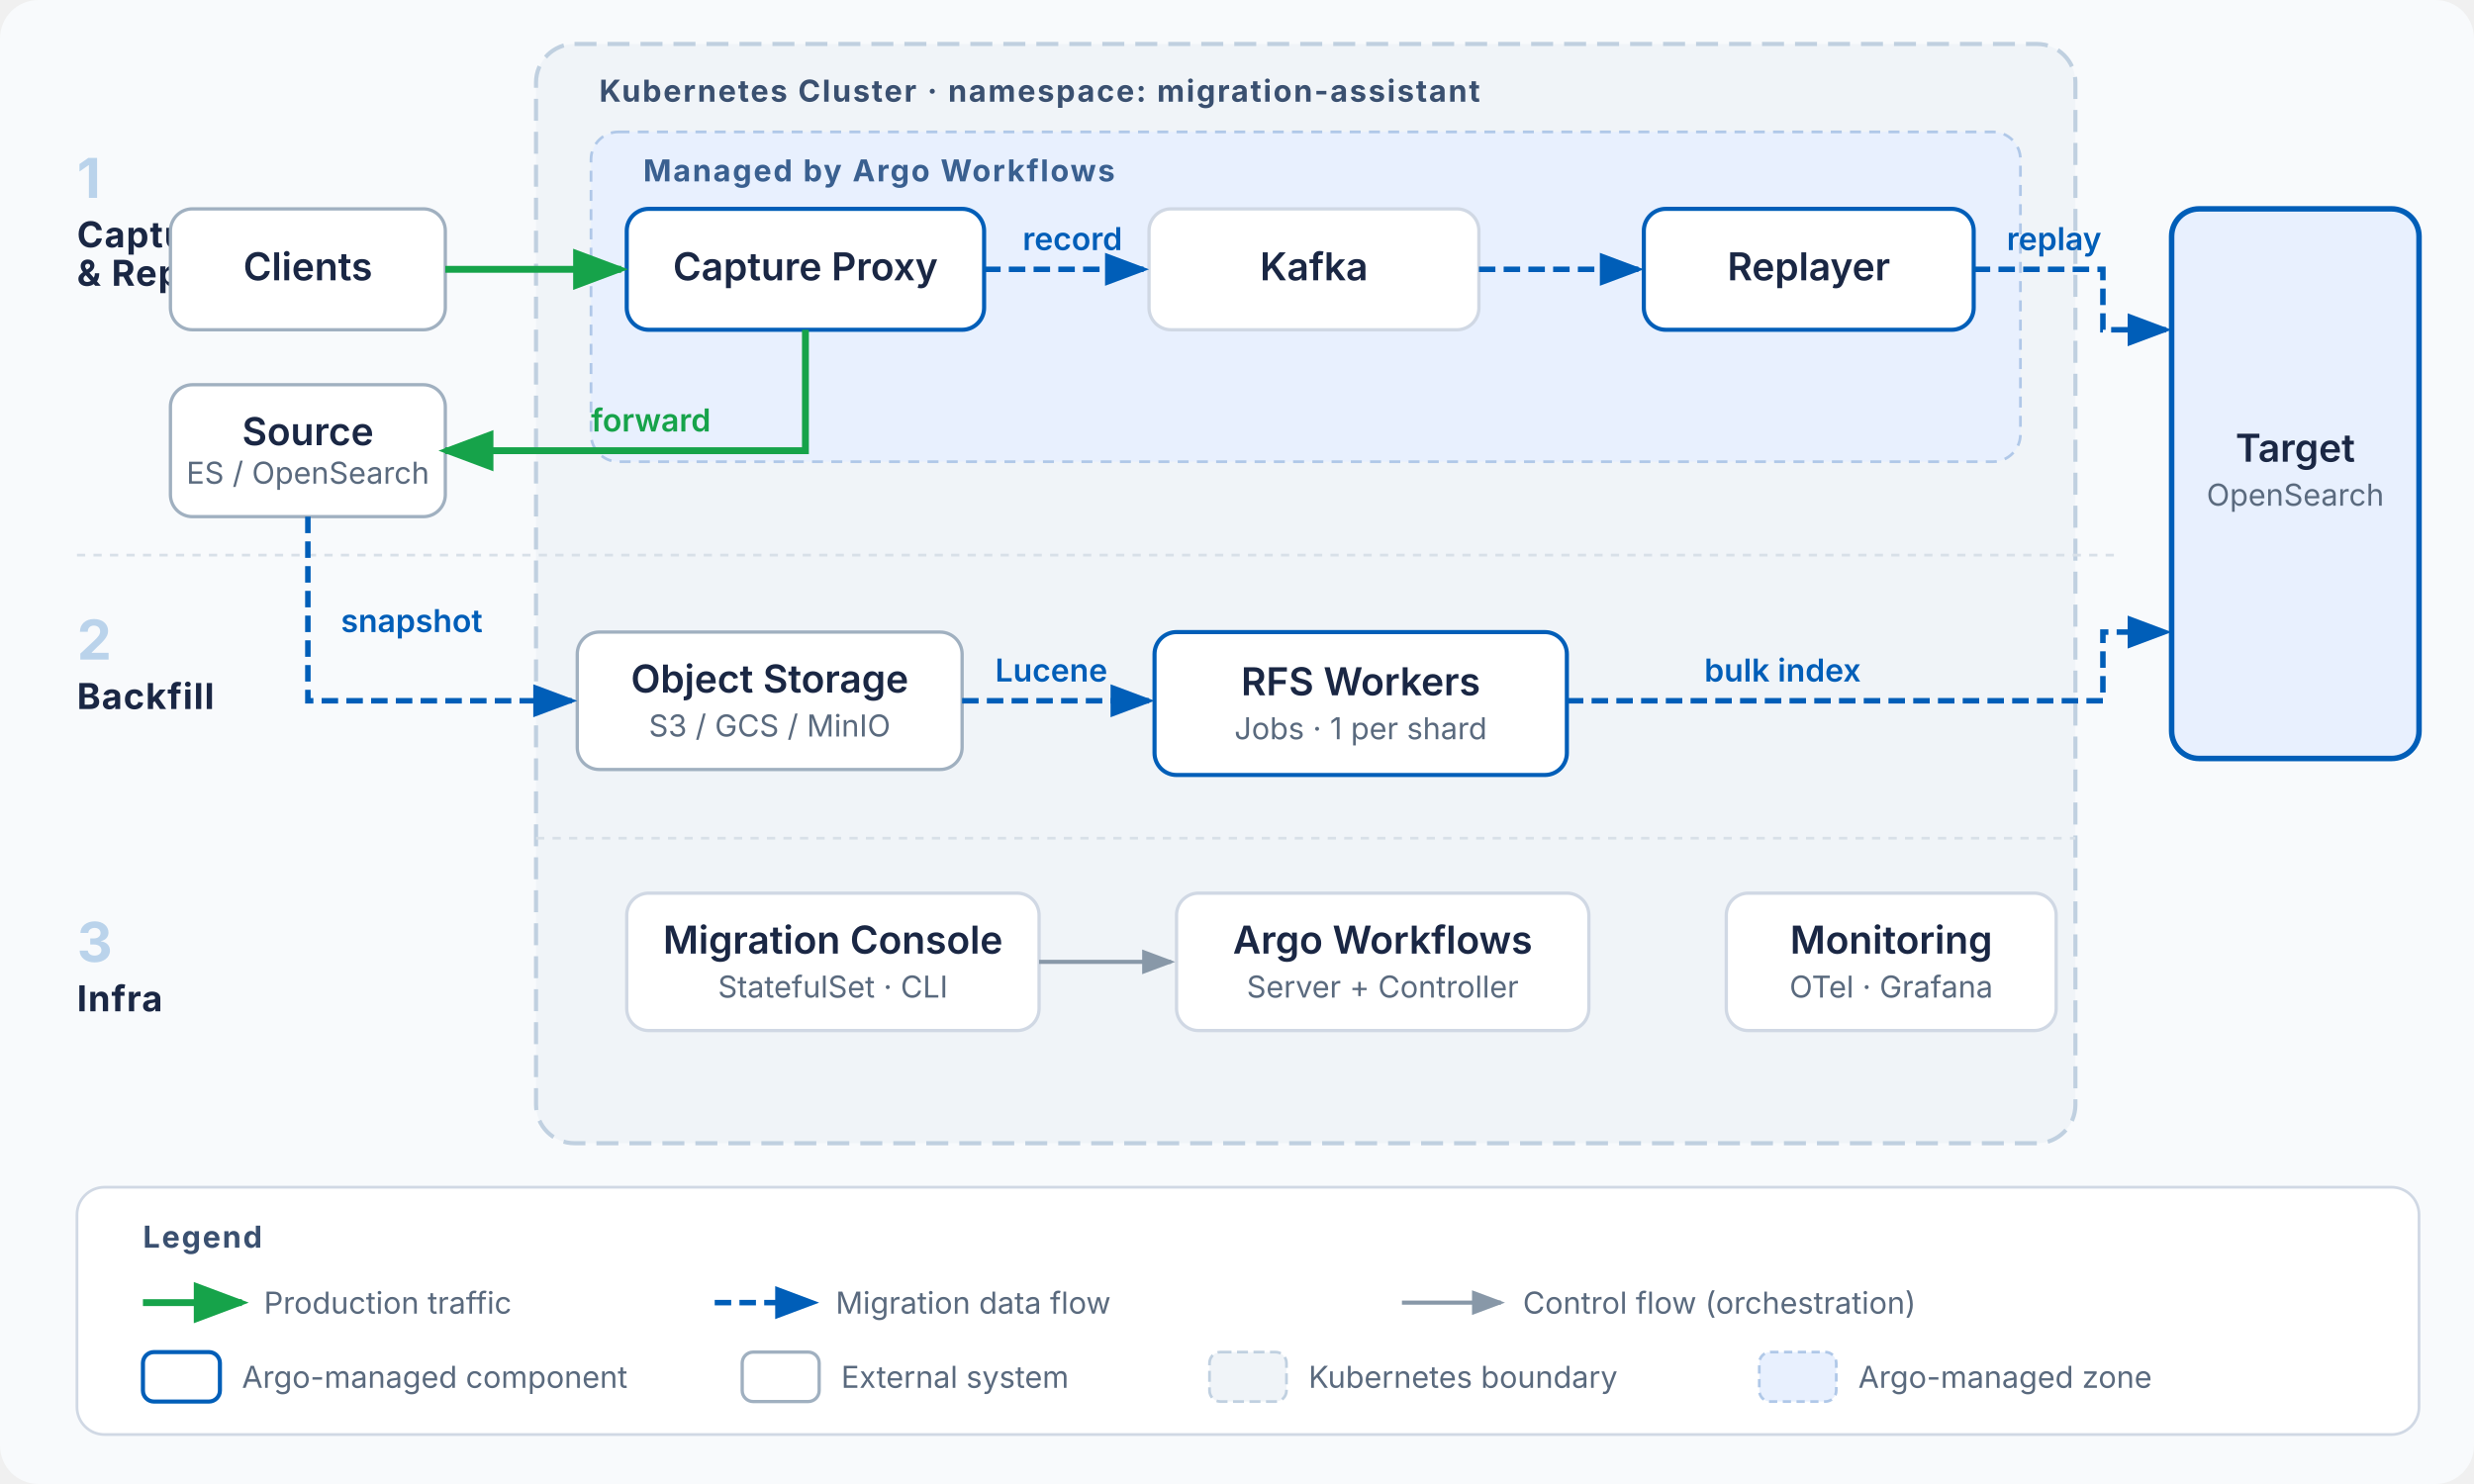
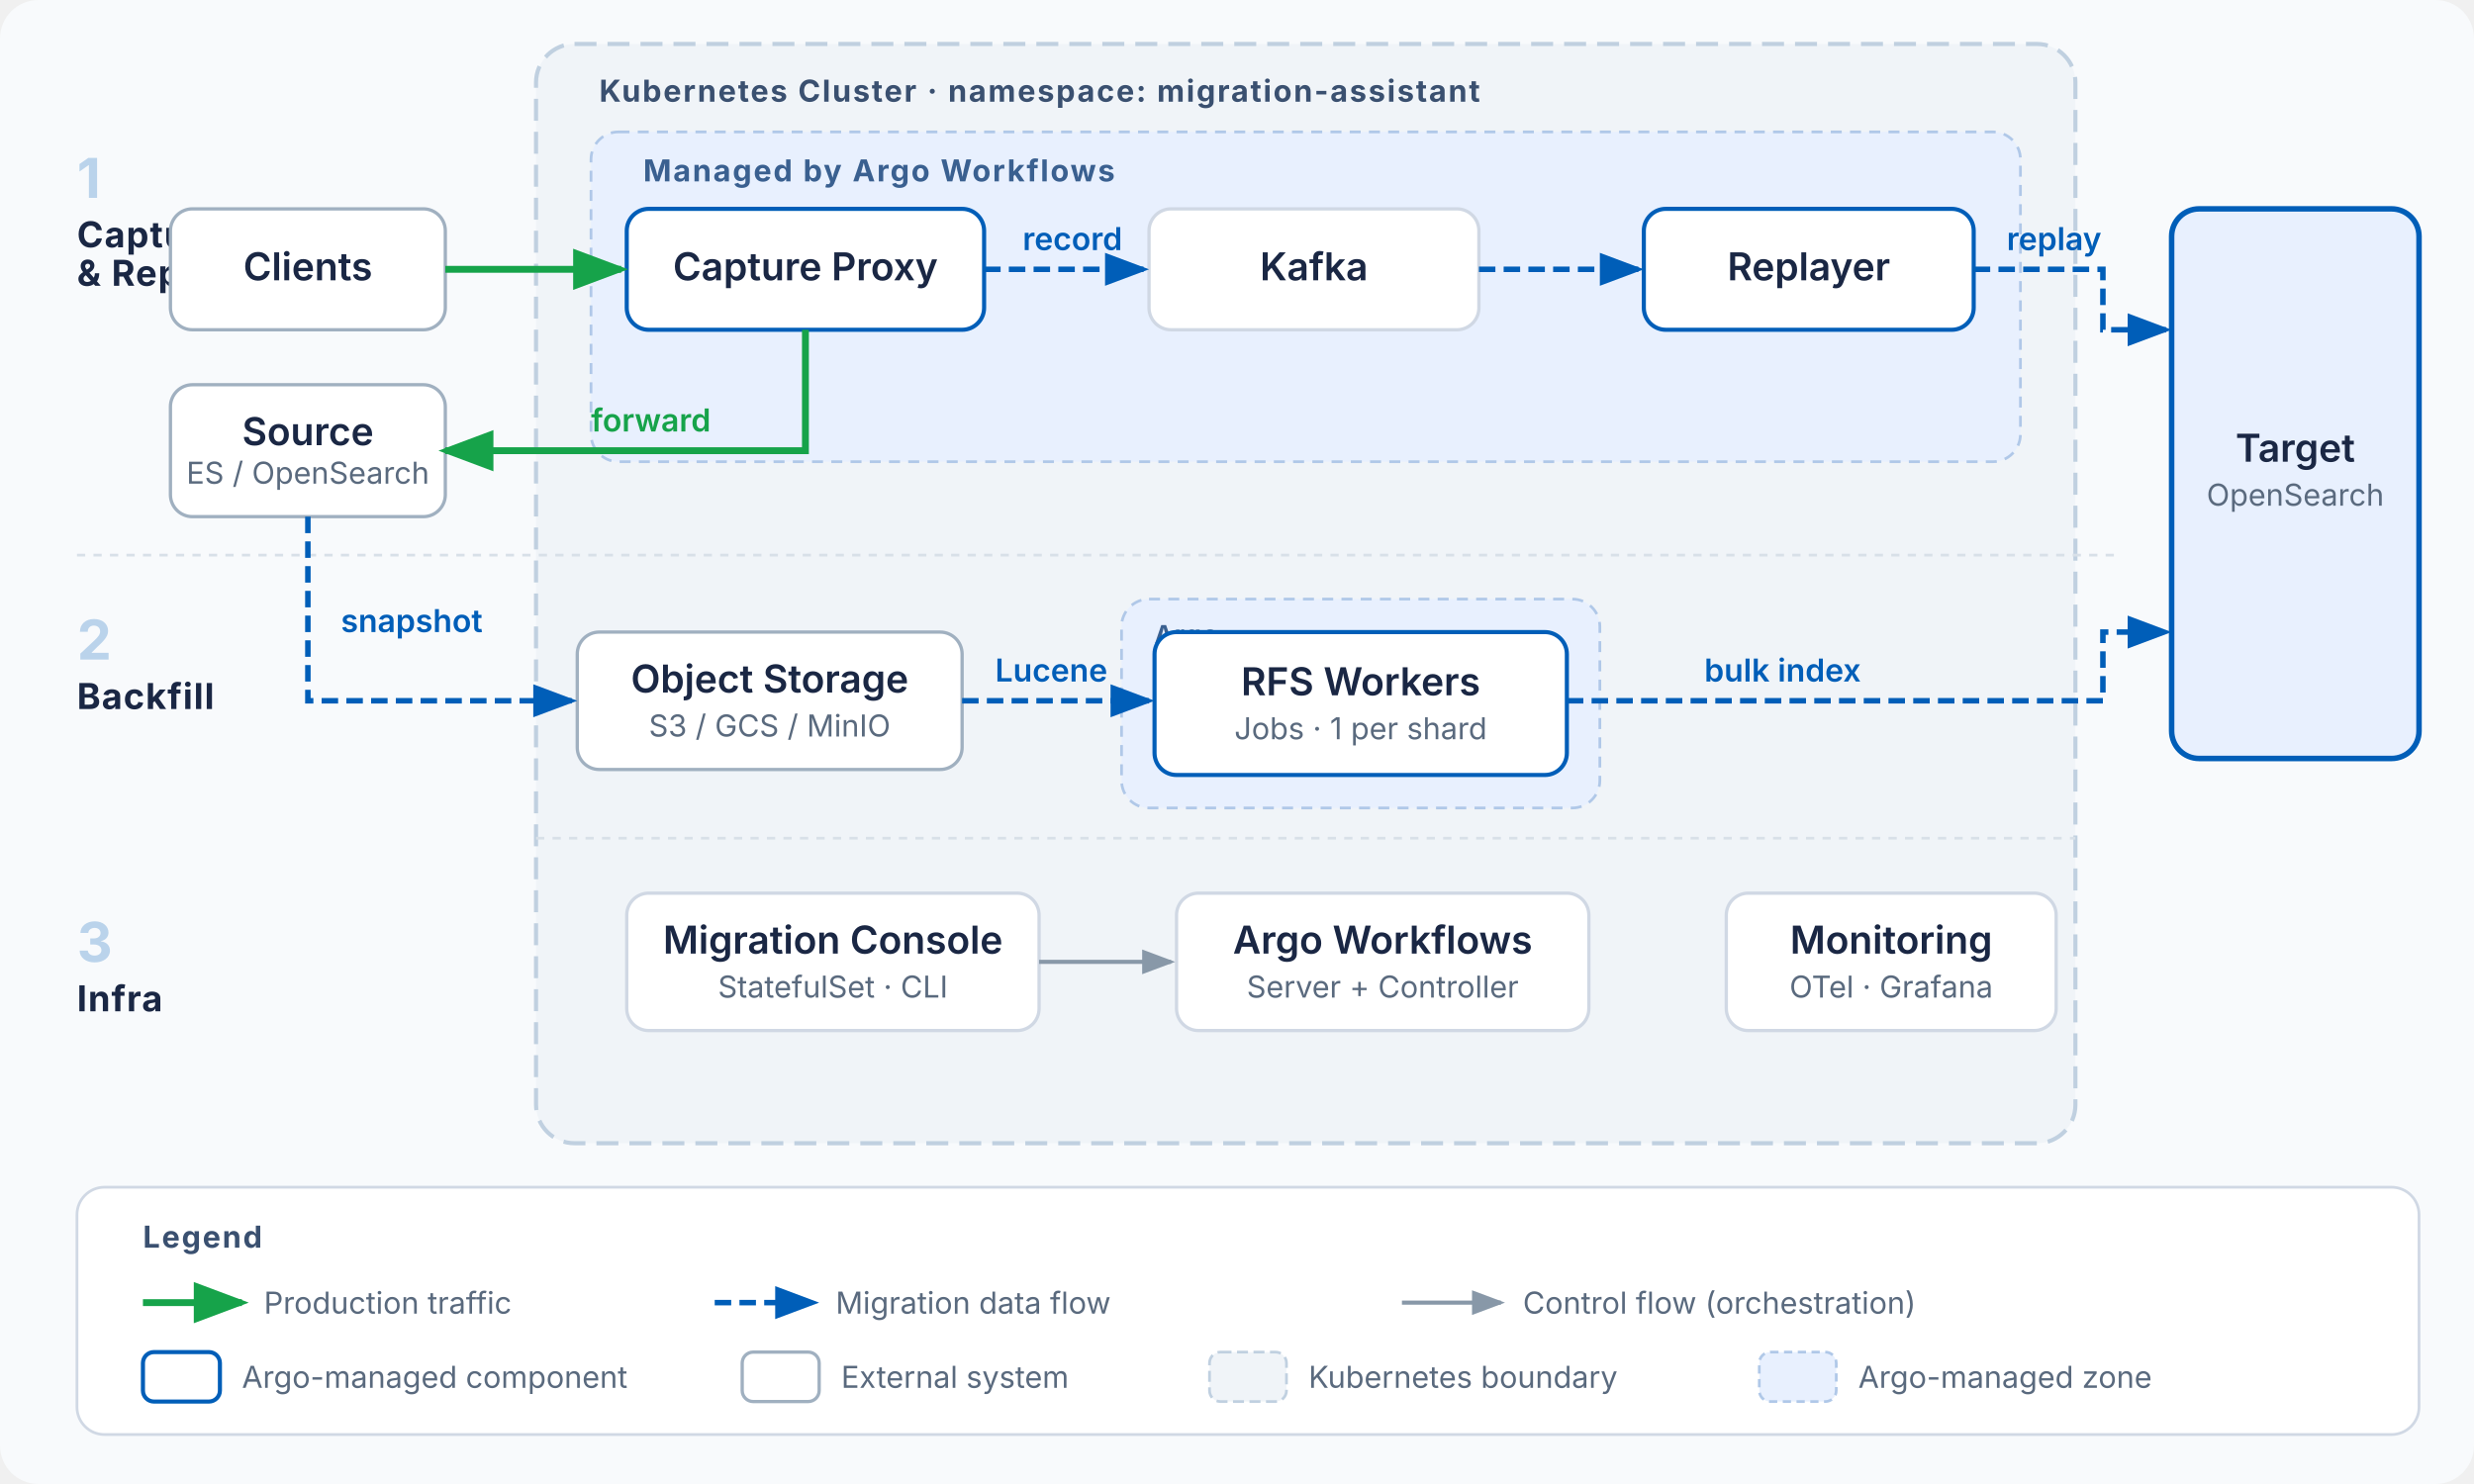
<svg xmlns="http://www.w3.org/2000/svg" viewBox="0 0 900 540">
  <style>
    text { font-family: Inter, system-ui, sans-serif; }
    .title { font-size: 14px; font-weight: 600; }
    .sub { font-size: 11px; }
    .group { font-size: 11px; font-weight: 700; letter-spacing: 0.06em; text-transform: uppercase; }
    .flow-label { font-size: 11.5px; font-weight: 600; }
    .flow-label-gray { font-size: 11.5px; font-weight: 600; }
    .lane-title { font-size: 13px; font-weight: 700; letter-spacing: 0.03em; }
    .lane-num { font-size: 20px; font-weight: 700; }
    .legend-title { font-size: 11px; font-weight: 700; letter-spacing: 0.06em; text-transform: uppercase; }
    .legend-text { font-size: 11px; }

    /* Light */
    .bg { fill: #f8fafc; }
    .title { fill: #1a2744; }
    .sub { fill: #5a6a7e; }
    .group { fill: #3a5070; }
    .flow-label { fill: #005eb8; }
    .flow-label-gray { fill: #5a6a7e; }
    .lane-title { fill: #1a2744; }
    .lane-num { fill: #005eb8; opacity: 0.25; }
    .legend-title { fill: #3a5070; }
    .legend-text { fill: #5a6a7e; }
    .cluster-bg { fill: #f0f4f8; stroke: #c0d0e0; }
    .argo-zone { fill: #e8f0fe; stroke: #b0c8e8; }
    .argo-label { fill: #3a6090; }
    .box { fill: #fff; stroke: #d0d8e4; }
    .box-accent { fill: #fff; stroke: #005eb8; }
    .box-ext { fill: #fff; stroke: #a0b0c0; }
    .box-target { fill: #e8f0fe; stroke: #005eb8; }
    .arrow-ctrl { stroke: #8898a8; }
    .arrow-data { stroke: #005eb8; }
    .arrow-prod { stroke: #16a34a; }
    .ah-ctrl { fill: #8898a8; }
    .ah-data { fill: #005eb8; }
    .ah-prod { fill: #16a34a; }
    .flow-label-prod { font-size: 11.5px; font-weight: 600; fill: #16a34a; }
    .legend-swatch-prod { stroke: #16a34a; }
    .divider { stroke: #d8e0e8; }
    .legend-bg { fill: #fff; stroke: #d0d8e4; }
    .legend-swatch-data { stroke: #005eb8; }
    .legend-swatch-ctrl { stroke: #8898a8; }
    .legend-swatch-k8s { fill: #f0f4f8; stroke: #c0d0e0; }
    .legend-swatch-argo { fill: #e8f0fe; stroke: #b0c8e8; }
    .legend-swatch-ext { fill: #fff; stroke: #a0b0c0; }
    .legend-swatch-managed { fill: #fff; stroke: #005eb8; }

    /* Dark */
    @media (prefers-color-scheme: dark) {
      .bg { fill: #111318; }
      .title { fill: #dce3eb; }
      .sub { fill: #6a7a8a; }
      .group { fill: #6aace0; }
      .flow-label { fill: #5ab4f0; }
      .flow-label-gray { fill: #6a7a8a; }
      .lane-title { fill: #dce3eb; }
      .lane-num { fill: #5ab4f0; opacity: 0.2; }
      .legend-title { fill: #6aace0; }
      .legend-text { fill: #6a7a8a; }
      .cluster-bg { fill: #181d28; stroke: #283040; }
      .argo-zone { fill: #141e30; stroke: #243858; }
      .argo-label { fill: #5a9ad0; }
      .box { fill: #1c2230; stroke: #283040; }
      .box-accent { fill: #141e30; stroke: #2878b8; }
      .box-ext { fill: #1c2230; stroke: #384858; }
      .box-target { fill: #141e30; stroke: #2878b8; }
      .arrow-ctrl { stroke: #485868; }
      .arrow-data { stroke: #5ab4f0; }
      .ah-ctrl { fill: #485868; }
      .ah-data { fill: #5ab4f0; }
      .divider { stroke: #222830; }
      .legend-bg { fill: #1c2230; stroke: #283040; }
      .legend-swatch-data { stroke: #5ab4f0; }
      .legend-swatch-ctrl { stroke: #485868; }
      .legend-swatch-k8s { fill: #181d28; stroke: #283040; }
      .legend-swatch-argo { fill: #141e30; stroke: #243858; }
      .legend-swatch-ext { fill: #1c2230; stroke: #384858; }
      .legend-swatch-managed { fill: #141e30; stroke: #2878b8; }
      .arrow-prod { stroke: #16a34a; }
      .ah-prod { fill: #16a34a; }
      .flow-label-prod { font-size: 11.5px; font-weight: 600; fill: #16a34a; }
      .legend-swatch-prod { stroke: #16a34a; }
    }
  </style>
  <defs>
    <marker id="ac" markerWidth="8" markerHeight="6" refX="7" refY="3" orient="auto">
      <path d="M0,0 L8,3 L0,6" class="ah-ctrl" />
    </marker>
    <marker id="ad" markerWidth="8" markerHeight="6" refX="7" refY="3" orient="auto">
      <path d="M0,0 L8,3 L0,6" class="ah-data" />
    </marker>
    <marker id="ap" markerWidth="8" markerHeight="6" refX="7" refY="3" orient="auto">
      <path d="M0,0 L8,3 L0,6" class="ah-prod" />
    </marker>
  </defs>
  <rect class="bg" width="900" height="540" rx="14" />
  <rect class="cluster-bg" x="195" y="16" width="560" height="400" rx="14" stroke-width="1.5" stroke-dasharray="8 4" />
  <text x="218" y="37" class="group">Kubernetes Cluster · namespace: migration-assistant</text>
  <text x="28" y="72" class="lane-num">1</text>
  <text x="28" y="90" class="lane-title">Capture</text>
  <text x="28" y="104" class="lane-title">&amp; Replay</text>
  <rect class="argo-zone" x="215" y="48" width="520" height="120" rx="10" stroke-width="1" stroke-dasharray="4 3" />
  <text x="234" y="66" class="group argo-label">Managed by Argo Workflows</text>
  <rect class="box-ext" x="62" y="76" width="100" height="44" rx="8" stroke-width="1.2" />
  <text x="112" y="102" class="title" text-anchor="middle">Clients</text>
  <rect class="box-accent" x="228" y="76" width="130" height="44" rx="8" stroke-width="1.5" />
  <text x="293" y="102" class="title" text-anchor="middle">Capture Proxy</text>
  <rect class="box-ext" x="62" y="140" width="100" height="48" rx="8" stroke-width="1.2" />
  <text x="112" y="162" class="title" text-anchor="middle">Source</text>
  <text x="112" y="176" class="sub" text-anchor="middle">ES / OpenSearch</text>
  <rect class="box" x="418" y="76" width="120" height="44" rx="8" stroke-width="1.2" />
  <text x="478" y="102" class="title" text-anchor="middle">Kafka</text>
  <rect class="box-accent" x="598" y="76" width="120" height="44" rx="8" stroke-width="1.5" />
  <text x="658" y="102" class="title" text-anchor="middle">Replayer</text>
  <rect class="box-target" x="790" y="76" width="90" height="200" rx="10" stroke-width="2" />
  <text x="835" y="168" class="title" text-anchor="middle">Target</text>
  <text x="835" y="184" class="sub" text-anchor="middle">OpenSearch</text>
  <line x1="162" y1="98" x2="226" y2="98" class="arrow-prod" stroke-width="2.5" marker-end="url(#ap)" />
  <path d="M293,120 L293,164 L162,164" fill="none" class="arrow-prod" stroke-width="2.5" marker-end="url(#ap)" />
  <text x="215" y="157" class="flow-label-prod">forward</text>
  <line x1="358" y1="98" x2="416" y2="98" class="arrow-data" stroke-width="2" stroke-dasharray="6 3" marker-end="url(#ad)" />
  <text x="372" y="91" class="flow-label">record</text>
  <line x1="538" y1="98" x2="596" y2="98" class="arrow-data" stroke-width="2" stroke-dasharray="6 3" marker-end="url(#ad)" />
  <path d="M718,98 L765,98 L765,120 L788,120" fill="none" class="arrow-data" stroke-width="2" stroke-dasharray="6 3" marker-end="url(#ad)" />
  <text x="730" y="91" class="flow-label">replay</text>
  <line class="divider" x1="28" y1="202" x2="770" y2="202" stroke-width="1" stroke-dasharray="3 3" />
  <text x="28" y="240" class="lane-num">2</text>
  <text x="28" y="258" class="lane-title">Backfill</text>
  <rect class="box-ext" x="210" y="230" width="140" height="50" rx="8" stroke-width="1.2" />
  <text x="280" y="252" class="title" text-anchor="middle">Object Storage</text>
  <text x="280" y="268" class="sub" text-anchor="middle">S3 / GCS / MinIO</text>
+   <rect class="argo-zone" x="408" y="218" width="174" height="76" rx="10" stroke-width="1" stroke-dasharray="4 3" />
+   <text x="420" y="234" class="group argo-label" style="font-size:9px">Argo</text>
  <rect class="box-accent" x="420" y="230" width="150" height="52" rx="8" stroke-width="1.5" />
  <text x="495" y="253" class="title" text-anchor="middle">RFS Workers</text>
  <text x="495" y="269" class="sub" text-anchor="middle">Jobs · 1 per shard</text>
  <path d="M112,188 L112,255 L208,255" fill="none" class="arrow-data" stroke-width="2" stroke-dasharray="6 3" marker-end="url(#ad)" />
  <text x="124" y="230" class="flow-label">snapshot</text>
  <line x1="350" y1="255" x2="418" y2="255" class="arrow-data" stroke-width="2" stroke-dasharray="6 3" marker-end="url(#ad)" />
  <text x="362" y="248" class="flow-label">Lucene</text>
  <path d="M570,255 L765,255 L765,230 L788,230" fill="none" class="arrow-data" stroke-width="2" stroke-dasharray="6 3" marker-end="url(#ad)" />
  <text x="620" y="248" class="flow-label">bulk index</text>
  <line class="divider" x1="195" y1="305" x2="755" y2="305" stroke-width="1" stroke-dasharray="3 3" />
  <text x="28" y="350" class="lane-num">3</text>
  <text x="28" y="368" class="lane-title">Infra</text>
  <rect class="box" x="228" y="325" width="150" height="50" rx="8" stroke-width="1.2" />
  <text x="303" y="347" class="title" text-anchor="middle">Migration Console</text>
  <text x="303" y="363" class="sub" text-anchor="middle">StatefulSet · CLI</text>
  <rect class="box" x="428" y="325" width="150" height="50" rx="8" stroke-width="1.2" />
  <text x="503" y="347" class="title" text-anchor="middle">Argo Workflows</text>
  <text x="503" y="363" class="sub" text-anchor="middle">Server + Controller</text>
  <rect class="box" x="628" y="325" width="120" height="50" rx="8" stroke-width="1.2" />
  <text x="688" y="347" class="title" text-anchor="middle">Monitoring</text>
  <text x="688" y="363" class="sub" text-anchor="middle">OTel · Grafana</text>
  <line x1="378" y1="350" x2="426" y2="350" class="arrow-ctrl" stroke-width="1.5" marker-end="url(#ac)" />
  <rect class="legend-bg" x="28" y="432" width="852" height="90" rx="10" stroke-width="1" />
  <text x="52" y="454" class="legend-title">Legend</text>
  <line x1="52" y1="474" x2="88" y2="474" class="arrow-prod" stroke-width="2.5" marker-end="url(#ap)" />
  <text x="96" y="478" class="legend-text">Production traffic</text>
  <line x1="260" y1="474" x2="296" y2="474" class="arrow-data" stroke-width="2" stroke-dasharray="6 3" marker-end="url(#ad)" />
  <text x="304" y="478" class="legend-text">Migration data flow</text>
  <line x1="510" y1="474" x2="546" y2="474" class="arrow-ctrl" stroke-width="1.5" marker-end="url(#ac)" />
  <text x="554" y="478" class="legend-text">Control flow (orchestration)</text>
  <rect class="box-accent" x="52" y="492" width="28" height="18" rx="4" stroke-width="1.5" />
  <text x="88" y="505" class="legend-text">Argo-managed component</text>
  <rect class="box-ext" x="270" y="492" width="28" height="18" rx="4" stroke-width="1.2" />
  <text x="306" y="505" class="legend-text">External system</text>
  <rect class="legend-swatch-k8s" x="440" y="492" width="28" height="18" rx="4" stroke-width="1" stroke-dasharray="4 2" />
  <text x="476" y="505" class="legend-text">Kubernetes boundary</text>
  <rect class="legend-swatch-argo" x="640" y="492" width="28" height="18" rx="4" stroke-width="1" stroke-dasharray="3 2" />
  <text x="676" y="505" class="legend-text">Argo-managed zone</text>
</svg>
